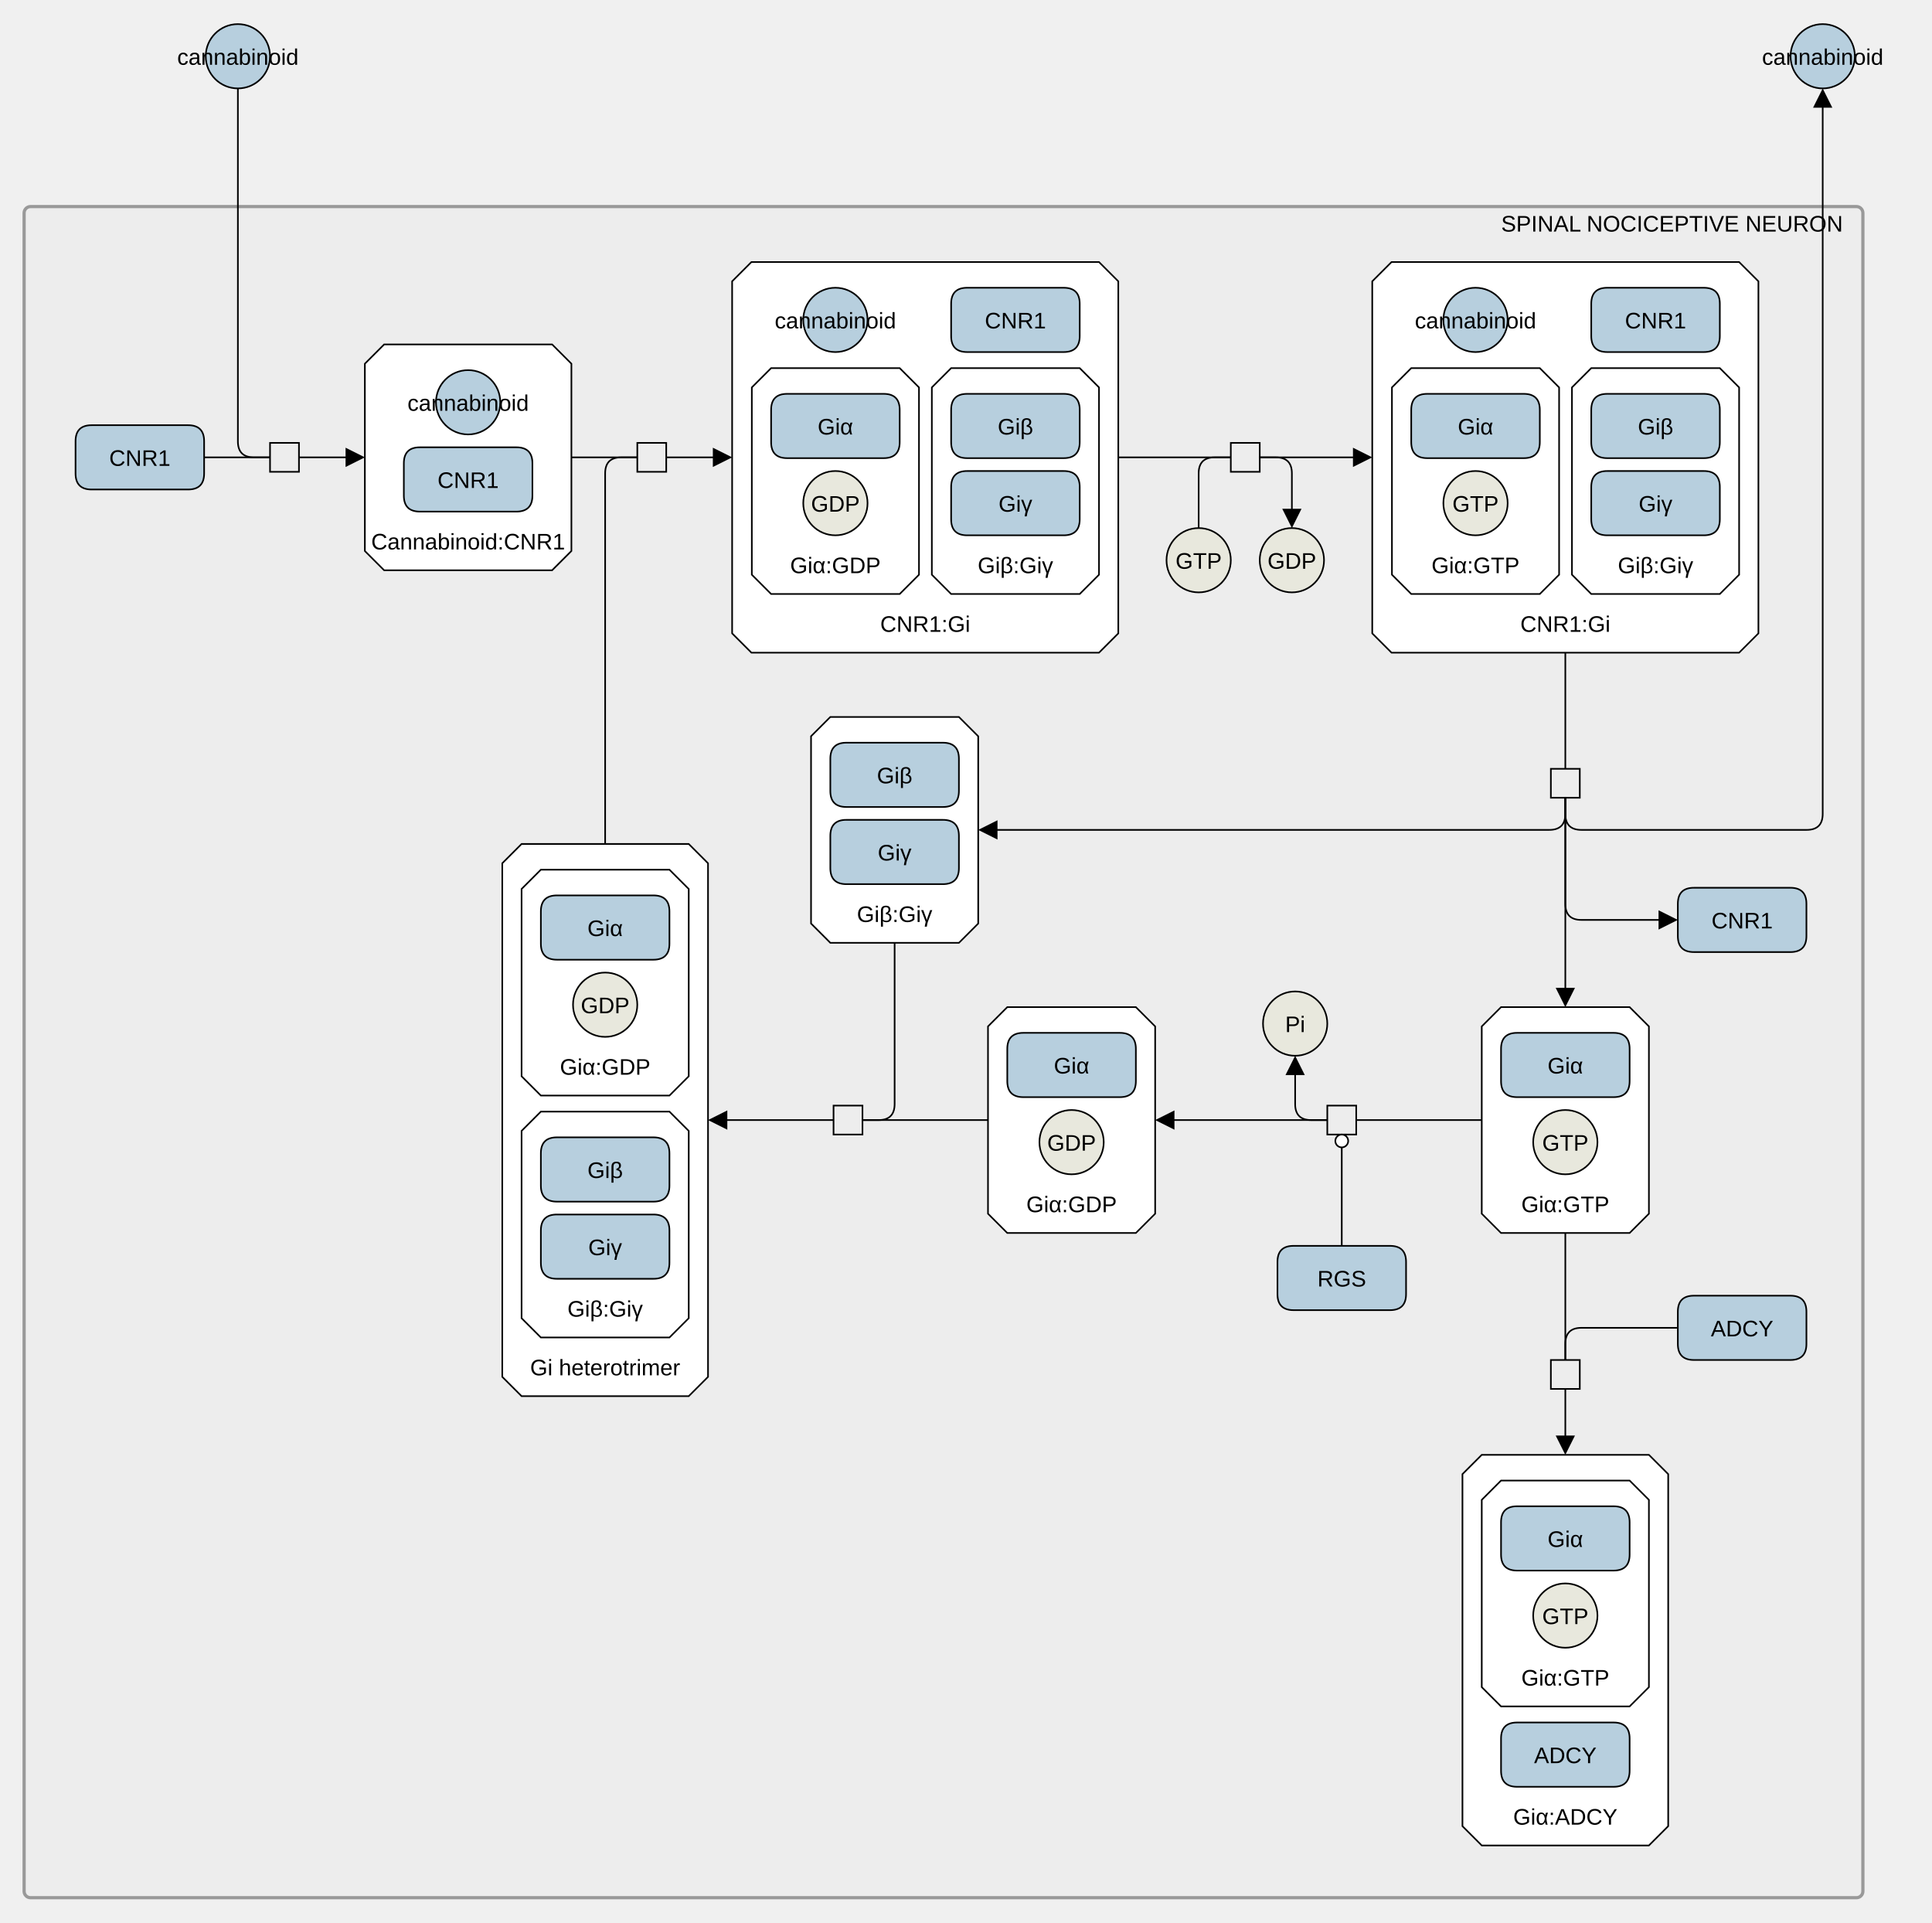
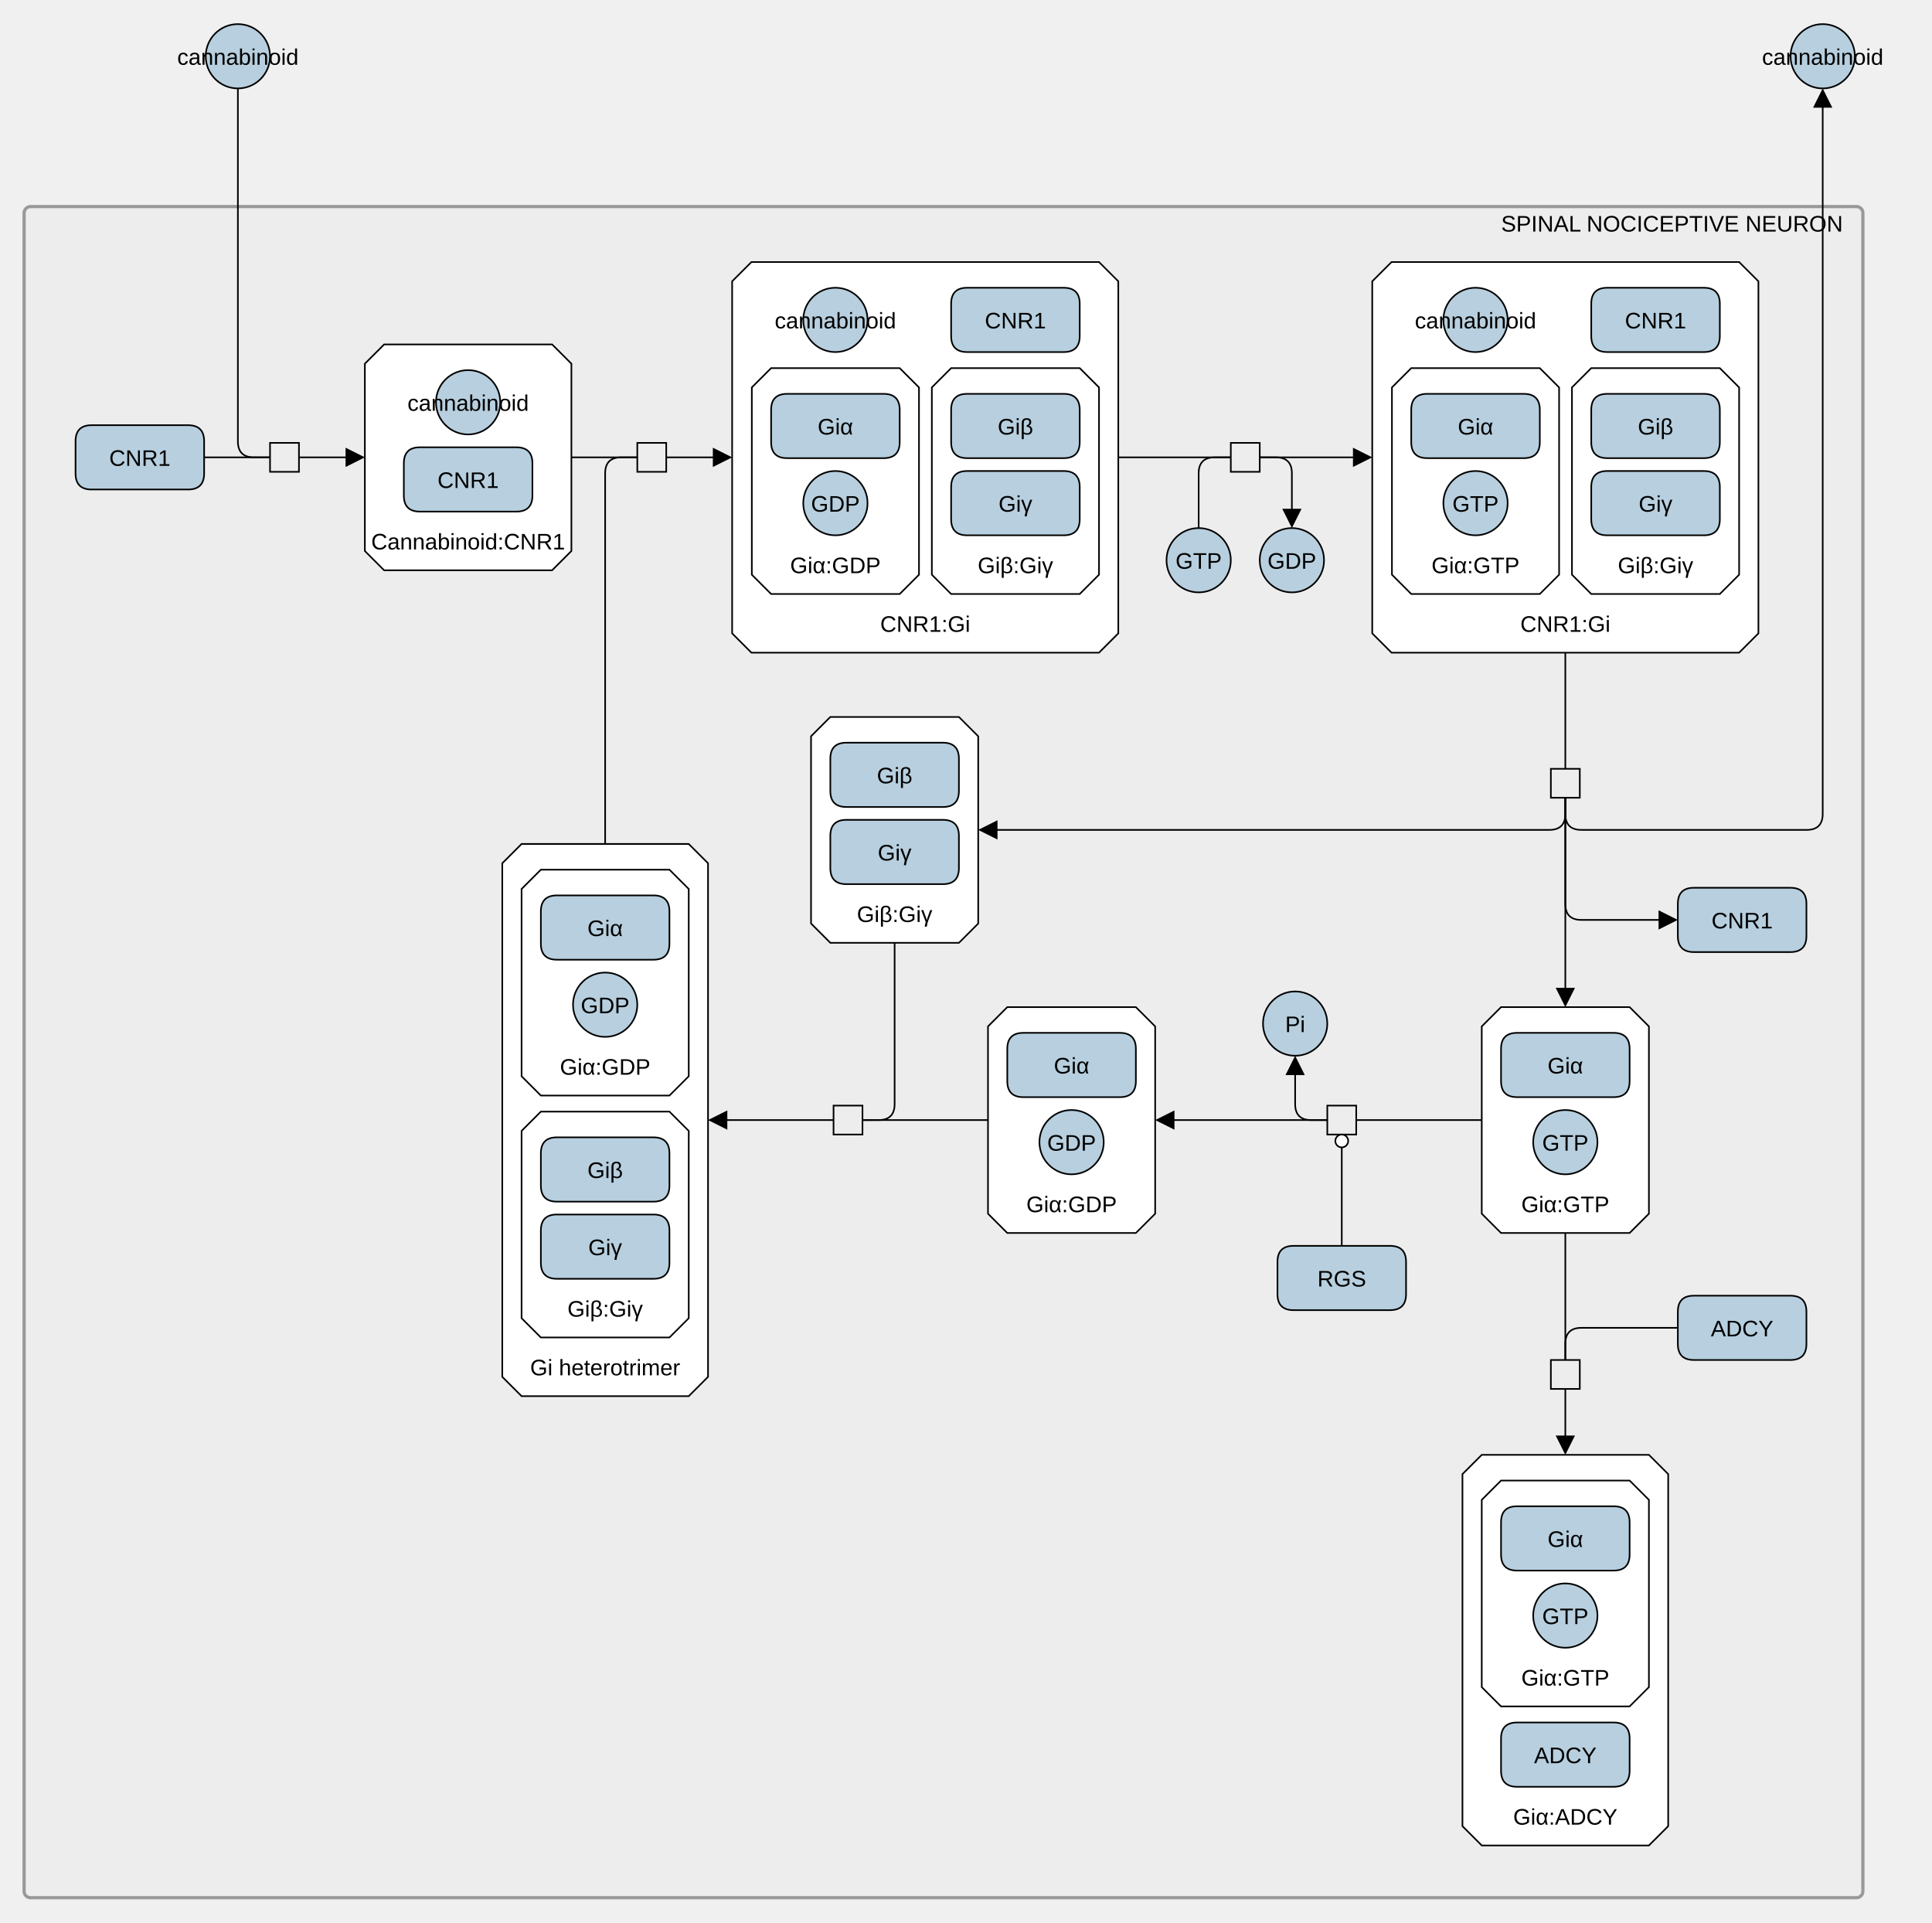
<svg xmlns="http://www.w3.org/2000/svg" width="1202" height="1196" viewBox="0 0 1202 1196" stroke-linecap="butt" stroke-miterlimit="10">
  <g transform="translate(-25,-25)">
    <path d="M40 157.5 C40 155.291 41.791 153.5 44 153.5 L1180 153.5 C1182.209 153.5 1184 155.291 1184 157.5 L1184 1201.5 C1184 1203.709 1182.209 1205.5 1180 1205.5 L44 1205.5 C41.791 1205.5 40 1203.709 40 1201.5 Z" fill="#999999" fill-opacity="0.031" stroke="none" />
    <path d="M40 157.5 C40 155.291 41.791 153.5 44 153.5 L1180 153.5 C1182.209 153.5 1184 155.291 1184 157.5 L1184 1201.5 C1184 1203.709 1182.209 1205.5 1180 1205.5 L44 1205.5 C41.791 1205.5 40 1203.709 40 1201.5 Z" fill="none" stroke="#999999" stroke-width="2" />
    <text x="1065.25" y="169.041" text-anchor="middle" font-family="'Dialog', Arial, Helvetica, sans-serif" font-size="14" fill="#000000" stroke="none" xml:space="preserve">SPINAL NOCICEPTIVE NEURON</text>
    <path d="M492.5 188 L708.75 188 L720.75 200 L720.75 419 L708.75 431 L492.5 431 L480.5 419 L480.5 200 Z" fill="#FFFFFF" stroke="none" />
    <path d="M492.5 188 L708.75 188 L720.75 200 L720.75 419 L708.75 431 L492.5 431 L480.5 419 L480.5 200 Z" fill="none" stroke="#000000" />
    <text x="600.625" y="418.041" text-anchor="middle" font-family="'Dialog', Arial, Helvetica, sans-serif" font-size="14" fill="#000000" stroke="none" xml:space="preserve">CNR1:Gi</text>
    <path d="M504.75 254 L584.75 254 L596.75 266 L596.75 382.5 L584.75 394.5 L504.75 394.5 L492.75 382.5 L492.75 266 Z" fill="#FFFFFF" stroke="none" />
    <path d="M504.75 254 L584.75 254 L596.75 266 L596.75 382.5 L584.75 394.5 L504.75 394.5 L492.75 382.5 L492.75 266 Z" fill="none" stroke="#000000" />
    <text x="544.75" y="381.541" text-anchor="middle" font-family="'Dialog', Arial, Helvetica, sans-serif" font-size="14" fill="#000000" stroke="none" xml:space="preserve">Giα:GDP</text>
    <path d="M504.75 280 Q504.75 270 514.75 270 L574.75 270 Q584.75 270 584.75 280 L584.75 300 Q584.75 310 574.75 310 L514.75 310 Q504.75 310 504.75 300 Z" fill="#B7CFDE" stroke="none" />
    <path d="M504.75 280 Q504.75 270 514.75 270 L574.75 270 Q584.75 270 584.75 280 L584.75 300 Q584.75 310 574.75 310 L514.75 310 Q504.75 310 504.75 300 Z" fill="none" stroke="#000000" />
    <text x="544.75" y="295.291" text-anchor="middle" font-family="'Dialog', Arial, Helvetica, sans-serif" font-size="14" fill="#000000" stroke="none" xml:space="preserve">Giα</text>
-     <path d="M524.75 338 C524.75 326.954 533.704 318 544.75 318 L544.75 318 C555.796 318 564.75 326.954 564.75 338 L564.75 338 C564.75 349.046 555.796 358 544.75 358 L544.75 358 C533.704 358 524.75 349.046 524.75 338 Z" fill="#E8E8DD" stroke="none" />
+     <path d="M524.75 338 C524.75 326.954 533.704 318 544.75 318 L544.75 318 C555.796 318 564.75 326.954 564.75 338 L564.75 338 C564.75 349.046 555.796 358 544.75 358 L544.75 358 C533.704 358 524.75 349.046 524.75 338 Z" fill="#B7CFDE" stroke="none" />
    <path d="M524.75 338 C524.75 326.954 533.704 318 544.75 318 L544.75 318 C555.796 318 564.75 326.954 564.75 338 L564.75 338 C564.75 349.046 555.796 358 544.75 358 L544.75 358 C533.704 358 524.75 349.046 524.75 338 Z" fill="none" stroke="#000000" />
    <text x="544.75" y="343.291" text-anchor="middle" font-family="'Dialog', Arial, Helvetica, sans-serif" font-size="14" fill="#000000" stroke="none" xml:space="preserve">GDP</text>
    <path d="M616.75 254 L696.75 254 L708.75 266 L708.75 382.5 L696.75 394.5 L616.75 394.5 L604.75 382.5 L604.75 266 Z" fill="#FFFFFF" stroke="none" />
    <path d="M616.75 254 L696.75 254 L708.75 266 L708.75 382.5 L696.75 394.5 L616.75 394.5 L604.75 382.5 L604.75 266 Z" fill="none" stroke="#000000" />
    <text x="656.75" y="381.541" text-anchor="middle" font-family="'Dialog', Arial, Helvetica, sans-serif" font-size="14" fill="#000000" stroke="none" xml:space="preserve">Giβ:Giγ</text>
    <path d="M616.75 280 Q616.75 270 626.75 270 L686.75 270 Q696.75 270 696.75 280 L696.75 300 Q696.75 310 686.75 310 L626.75 310 Q616.75 310 616.75 300 Z" fill="#B7CFDE" stroke="none" />
    <path d="M616.75 280 Q616.75 270 626.75 270 L686.75 270 Q696.75 270 696.75 280 L696.75 300 Q696.75 310 686.75 310 L626.75 310 Q616.75 310 616.75 300 Z" fill="none" stroke="#000000" />
    <text x="656.75" y="295.291" text-anchor="middle" font-family="'Dialog', Arial, Helvetica, sans-serif" font-size="14" fill="#000000" stroke="none" xml:space="preserve">Giβ</text>
    <path d="M616.75 328 Q616.75 318 626.75 318 L686.75 318 Q696.75 318 696.75 328 L696.75 348 Q696.75 358 686.75 358 L626.75 358 Q616.75 358 616.75 348 Z" fill="#B7CFDE" stroke="none" />
    <path d="M616.75 328 Q616.75 318 626.75 318 L686.75 318 Q696.75 318 696.75 328 L696.75 348 Q696.75 358 686.75 358 L626.75 358 Q616.75 358 616.75 348 Z" fill="none" stroke="#000000" />
    <text x="656.75" y="343.291" text-anchor="middle" font-family="'Dialog', Arial, Helvetica, sans-serif" font-size="14" fill="#000000" stroke="none" xml:space="preserve">Giγ</text>
    <path d="M524.75 224 C524.75 212.954 533.704 204 544.75 204 L544.75 204 C555.796 204 564.75 212.954 564.75 224 L564.75 224 C564.75 235.046 555.796 244 544.75 244 L544.75 244 C533.704 244 524.75 235.046 524.75 224 Z" fill="#B7CFDE" stroke="none" />
    <path d="M524.75 224 C524.75 212.954 533.704 204 544.75 204 L544.75 204 C555.796 204 564.75 212.954 564.75 224 L564.75 224 C564.75 235.046 555.796 244 544.75 244 L544.75 244 C533.704 244 524.75 235.046 524.75 224 Z" fill="none" stroke="#000000" />
    <text x="544.75" y="229.291" text-anchor="middle" font-family="'Dialog', Arial, Helvetica, sans-serif" font-size="14" fill="#000000" stroke="none" xml:space="preserve">cannabinoid</text>
    <path d="M616.75 214 Q616.75 204 626.75 204 L686.75 204 Q696.75 204 696.75 214 L696.75 234 Q696.75 244 686.75 244 L626.75 244 Q616.75 244 616.75 234 Z" fill="#B7CFDE" stroke="none" />
    <path d="M616.75 214 Q616.75 204 626.75 204 L686.75 204 Q696.75 204 696.75 214 L696.75 234 Q696.75 244 686.75 244 L626.75 244 Q616.75 244 616.75 234 Z" fill="none" stroke="#000000" />
    <text x="656.75" y="229.291" text-anchor="middle" font-family="'Dialog', Arial, Helvetica, sans-serif" font-size="14" fill="#000000" stroke="none" xml:space="preserve">CNR1</text>
    <path d="M264 239.25 L368.5 239.25 L380.5 251.25 L380.5 367.75 L368.5 379.75 L264 379.75 L252 367.75 L252 251.25 Z" fill="#FFFFFF" stroke="none" />
    <path d="M264 239.25 L368.5 239.25 L380.5 251.25 L380.5 367.75 L368.5 379.75 L264 379.75 L252 367.75 L252 251.25 Z" fill="none" stroke="#000000" />
    <text x="316.25" y="366.791" text-anchor="middle" font-family="'Dialog', Arial, Helvetica, sans-serif" font-size="14" fill="#000000" stroke="none" xml:space="preserve">Cannabinoid:CNR1</text>
    <path d="M296.25 275.25 C296.25 264.204 305.204 255.25 316.25 255.25 L316.25 255.25 C327.296 255.25 336.25 264.204 336.25 275.25 L336.25 275.25 C336.25 286.296 327.296 295.25 316.25 295.25 L316.25 295.25 C305.204 295.25 296.25 286.296 296.25 275.25 Z" fill="#B7CFDE" stroke="none" />
    <path d="M296.25 275.25 C296.25 264.204 305.204 255.25 316.25 255.25 L316.25 255.25 C327.296 255.25 336.25 264.204 336.25 275.25 L336.25 275.25 C336.25 286.296 327.296 295.25 316.25 295.25 L316.25 295.25 C305.204 295.25 296.25 286.296 296.25 275.25 Z" fill="none" stroke="#000000" />
    <text x="316.25" y="280.541" text-anchor="middle" font-family="'Dialog', Arial, Helvetica, sans-serif" font-size="14" fill="#000000" stroke="none" xml:space="preserve">cannabinoid</text>
    <path d="M276.25 313.25 Q276.25 303.25 286.25 303.25 L346.25 303.25 Q356.25 303.25 356.25 313.25 L356.25 333.25 Q356.25 343.25 346.25 343.25 L286.25 343.25 Q276.25 343.25 276.25 333.25 Z" fill="#B7CFDE" stroke="none" />
    <path d="M276.25 313.25 Q276.25 303.25 286.25 303.25 L346.25 303.25 Q356.25 303.25 356.25 313.25 L356.25 333.25 Q356.25 343.25 346.25 343.25 L286.25 343.25 Q276.25 343.25 276.25 333.25 Z" fill="none" stroke="#000000" />
    <text x="316.25" y="328.541" text-anchor="middle" font-family="'Dialog', Arial, Helvetica, sans-serif" font-size="14" fill="#000000" stroke="none" xml:space="preserve">CNR1</text>
    <path d="M349.5 550 L453.5 550 L465.5 562 L465.5 881.5 L453.5 893.5 L349.5 893.5 L337.5 881.5 L337.5 562 Z" fill="#FFFFFF" stroke="none" />
    <path d="M349.5 550 L453.5 550 L465.5 562 L465.5 881.5 L453.5 893.5 L349.5 893.5 L337.5 881.5 L337.5 562 Z" fill="none" stroke="#000000" />
    <text x="401.5" y="880.541" text-anchor="middle" font-family="'Dialog', Arial, Helvetica, sans-serif" font-size="14" fill="#000000" stroke="none" xml:space="preserve">Gi heterotrimer</text>
    <path d="M361.5 566 L441.5 566 L453.5 578 L453.5 694.5 L441.5 706.5 L361.5 706.5 L349.5 694.5 L349.5 578 Z" fill="#FFFFFF" stroke="none" />
    <path d="M361.5 566 L441.5 566 L453.5 578 L453.5 694.5 L441.5 706.5 L361.5 706.5 L349.5 694.5 L349.5 578 Z" fill="none" stroke="#000000" />
    <text x="401.5" y="693.541" text-anchor="middle" font-family="'Dialog', Arial, Helvetica, sans-serif" font-size="14" fill="#000000" stroke="none" xml:space="preserve">Giα:GDP</text>
    <path d="M361.5 592 Q361.5 582 371.5 582 L431.5 582 Q441.5 582 441.5 592 L441.5 612 Q441.5 622 431.5 622 L371.5 622 Q361.5 622 361.5 612 Z" fill="#B7CFDE" stroke="none" />
    <path d="M361.5 592 Q361.5 582 371.5 582 L431.5 582 Q441.5 582 441.5 592 L441.5 612 Q441.5 622 431.5 622 L371.5 622 Q361.5 622 361.5 612 Z" fill="none" stroke="#000000" />
    <text x="401.5" y="607.291" text-anchor="middle" font-family="'Dialog', Arial, Helvetica, sans-serif" font-size="14" fill="#000000" stroke="none" xml:space="preserve">Giα</text>
-     <path d="M381.5 650 C381.5 638.954 390.454 630 401.5 630 L401.5 630 C412.546 630 421.5 638.954 421.5 650 L421.5 650 C421.5 661.046 412.546 670 401.5 670 L401.5 670 C390.454 670 381.5 661.046 381.5 650 Z" fill="#E8E8DD" stroke="none" />
+     <path d="M381.5 650 C381.5 638.954 390.454 630 401.5 630 L401.5 630 C412.546 630 421.5 638.954 421.5 650 L421.5 650 C421.5 661.046 412.546 670 401.5 670 L401.5 670 C390.454 670 381.5 661.046 381.5 650 Z" fill="#B7CFDE" stroke="none" />
    <path d="M381.5 650 C381.5 638.954 390.454 630 401.5 630 L401.5 630 C412.546 630 421.5 638.954 421.5 650 L421.5 650 C421.5 661.046 412.546 670 401.5 670 L401.5 670 C390.454 670 381.5 661.046 381.5 650 Z" fill="none" stroke="#000000" />
    <text x="401.5" y="655.291" text-anchor="middle" font-family="'Dialog', Arial, Helvetica, sans-serif" font-size="14" fill="#000000" stroke="none" xml:space="preserve">GDP</text>
    <path d="M361.5 716.5 L441.5 716.5 L453.5 728.5 L453.5 845 L441.5 857 L361.5 857 L349.5 845 L349.5 728.5 Z" fill="#FFFFFF" stroke="none" />
    <path d="M361.5 716.5 L441.5 716.5 L453.5 728.5 L453.5 845 L441.5 857 L361.5 857 L349.5 845 L349.5 728.5 Z" fill="none" stroke="#000000" />
    <text x="401.5" y="844.041" text-anchor="middle" font-family="'Dialog', Arial, Helvetica, sans-serif" font-size="14" fill="#000000" stroke="none" xml:space="preserve">Giβ:Giγ</text>
    <path d="M361.5 742.5 Q361.5 732.5 371.5 732.5 L431.5 732.5 Q441.5 732.5 441.5 742.5 L441.5 762.5 Q441.5 772.5 431.5 772.5 L371.5 772.5 Q361.5 772.5 361.5 762.5 Z" fill="#B7CFDE" stroke="none" />
    <path d="M361.5 742.5 Q361.5 732.5 371.5 732.5 L431.5 732.5 Q441.5 732.5 441.5 742.5 L441.5 762.5 Q441.5 772.5 431.5 772.5 L371.5 772.5 Q361.5 772.5 361.5 762.5 Z" fill="none" stroke="#000000" />
    <text x="401.5" y="757.791" text-anchor="middle" font-family="'Dialog', Arial, Helvetica, sans-serif" font-size="14" fill="#000000" stroke="none" xml:space="preserve">Giβ</text>
    <path d="M361.5 790.5 Q361.5 780.5 371.5 780.5 L431.5 780.5 Q441.5 780.5 441.5 790.5 L441.5 810.5 Q441.5 820.5 431.5 820.5 L371.5 820.5 Q361.5 820.5 361.5 810.5 Z" fill="#B7CFDE" stroke="none" />
    <path d="M361.5 790.5 Q361.5 780.5 371.5 780.5 L431.5 780.5 Q441.5 780.5 441.5 790.5 L441.5 810.5 Q441.5 820.5 431.5 820.5 L371.5 820.5 Q361.5 820.5 361.5 810.5 Z" fill="none" stroke="#000000" />
    <text x="401.5" y="805.791" text-anchor="middle" font-family="'Dialog', Arial, Helvetica, sans-serif" font-size="14" fill="#000000" stroke="none" xml:space="preserve">Giγ</text>
    <path d="M890.75 188 L1107 188 L1119 200 L1119 419 L1107 431 L890.75 431 L878.75 419 L878.75 200 Z" fill="#FFFFFF" stroke="none" />
    <path d="M890.75 188 L1107 188 L1119 200 L1119 419 L1107 431 L890.75 431 L878.75 419 L878.75 200 Z" fill="none" stroke="#000000" />
    <text x="998.875" y="418.041" text-anchor="middle" font-family="'Dialog', Arial, Helvetica, sans-serif" font-size="14" fill="#000000" stroke="none" xml:space="preserve">CNR1:Gi</text>
    <path d="M1015 254 L1095 254 L1107 266 L1107 382.5 L1095 394.5 L1015 394.5 L1003 382.5 L1003 266 Z" fill="#FFFFFF" stroke="none" />
    <path d="M1015 254 L1095 254 L1107 266 L1107 382.5 L1095 394.5 L1015 394.5 L1003 382.5 L1003 266 Z" fill="none" stroke="#000000" />
    <text x="1055" y="381.541" text-anchor="middle" font-family="'Dialog', Arial, Helvetica, sans-serif" font-size="14" fill="#000000" stroke="none" xml:space="preserve">Giβ:Giγ</text>
    <path d="M1015 280 Q1015 270 1025 270 L1085 270 Q1095 270 1095 280 L1095 300 Q1095 310 1085 310 L1025 310 Q1015 310 1015 300 Z" fill="#B7CFDE" stroke="none" />
    <path d="M1015 280 Q1015 270 1025 270 L1085 270 Q1095 270 1095 280 L1095 300 Q1095 310 1085 310 L1025 310 Q1015 310 1015 300 Z" fill="none" stroke="#000000" />
    <text x="1055" y="295.291" text-anchor="middle" font-family="'Dialog', Arial, Helvetica, sans-serif" font-size="14" fill="#000000" stroke="none" xml:space="preserve">Giβ</text>
    <path d="M1015 328 Q1015 318 1025 318 L1085 318 Q1095 318 1095 328 L1095 348 Q1095 358 1085 358 L1025 358 Q1015 358 1015 348 Z" fill="#B7CFDE" stroke="none" />
    <path d="M1015 328 Q1015 318 1025 318 L1085 318 Q1095 318 1095 328 L1095 348 Q1095 358 1085 358 L1025 358 Q1015 358 1015 348 Z" fill="none" stroke="#000000" />
    <text x="1055" y="343.291" text-anchor="middle" font-family="'Dialog', Arial, Helvetica, sans-serif" font-size="14" fill="#000000" stroke="none" xml:space="preserve">Giγ</text>
    <path d="M903 254 L983 254 L995 266 L995 382.5 L983 394.5 L903 394.5 L891 382.5 L891 266 Z" fill="#FFFFFF" stroke="none" />
    <path d="M903 254 L983 254 L995 266 L995 382.5 L983 394.5 L903 394.5 L891 382.5 L891 266 Z" fill="none" stroke="#000000" />
    <text x="943" y="381.541" text-anchor="middle" font-family="'Dialog', Arial, Helvetica, sans-serif" font-size="14" fill="#000000" stroke="none" xml:space="preserve">Giα:GTP</text>
    <path d="M903 280 Q903 270 913 270 L973 270 Q983 270 983 280 L983 300 Q983 310 973 310 L913 310 Q903 310 903 300 Z" fill="#B7CFDE" stroke="none" />
    <path d="M903 280 Q903 270 913 270 L973 270 Q983 270 983 280 L983 300 Q983 310 973 310 L913 310 Q903 310 903 300 Z" fill="none" stroke="#000000" />
    <text x="943" y="295.291" text-anchor="middle" font-family="'Dialog', Arial, Helvetica, sans-serif" font-size="14" fill="#000000" stroke="none" xml:space="preserve">Giα</text>
-     <path d="M923 338 C923 326.954 931.954 318 943 318 L943 318 C954.046 318 963 326.954 963 338 L963 338 C963 349.046 954.046 358 943 358 L943 358 C931.954 358 923 349.046 923 338 Z" fill="#E8E8DD" stroke="none" />
+     <path d="M923 338 C923 326.954 931.954 318 943 318 L943 318 C954.046 318 963 326.954 963 338 L963 338 C963 349.046 954.046 358 943 358 L943 358 C931.954 358 923 349.046 923 338 Z" fill="#B7CFDE" stroke="none" />
    <path d="M923 338 C923 326.954 931.954 318 943 318 L943 318 C954.046 318 963 326.954 963 338 L963 338 C963 349.046 954.046 358 943 358 L943 358 C931.954 358 923 349.046 923 338 Z" fill="none" stroke="#000000" />
    <text x="943" y="343.291" text-anchor="middle" font-family="'Dialog', Arial, Helvetica, sans-serif" font-size="14" fill="#000000" stroke="none" xml:space="preserve">GTP</text>
    <path d="M923 224 C923 212.954 931.954 204 943 204 L943 204 C954.046 204 963 212.954 963 224 L963 224 C963 235.046 954.046 244 943 244 L943 244 C931.954 244 923 235.046 923 224 Z" fill="#B7CFDE" stroke="none" />
    <path d="M923 224 C923 212.954 931.954 204 943 204 L943 204 C954.046 204 963 212.954 963 224 L963 224 C963 235.046 954.046 244 943 244 L943 244 C931.954 244 923 235.046 923 224 Z" fill="none" stroke="#000000" />
    <text x="943" y="229.291" text-anchor="middle" font-family="'Dialog', Arial, Helvetica, sans-serif" font-size="14" fill="#000000" stroke="none" xml:space="preserve">cannabinoid</text>
    <path d="M1015 214 Q1015 204 1025 204 L1085 204 Q1095 204 1095 214 L1095 234 Q1095 244 1085 244 L1025 244 Q1015 244 1015 234 Z" fill="#B7CFDE" stroke="none" />
    <path d="M1015 214 Q1015 204 1025 204 L1085 204 Q1095 204 1095 214 L1095 234 Q1095 244 1085 244 L1025 244 Q1015 244 1015 234 Z" fill="none" stroke="#000000" />
    <text x="1055" y="229.291" text-anchor="middle" font-family="'Dialog', Arial, Helvetica, sans-serif" font-size="14" fill="#000000" stroke="none" xml:space="preserve">CNR1</text>
    <path d="M541.594 471 L621.594 471 L633.594 483 L633.594 599.5 L621.594 611.5 L541.594 611.5 L529.594 599.5 L529.594 483 Z" fill="#FFFFFF" stroke="none" />
    <path d="M541.594 471 L621.594 471 L633.594 483 L633.594 599.5 L621.594 611.5 L541.594 611.5 L529.594 599.5 L529.594 483 Z" fill="none" stroke="#000000" />
    <text x="581.594" y="598.541" text-anchor="middle" font-family="'Dialog', Arial, Helvetica, sans-serif" font-size="14" fill="#000000" stroke="none" xml:space="preserve">Giβ:Giγ</text>
    <path d="M541.594 545 Q541.594 535 551.594 535 L611.594 535 Q621.594 535 621.594 545 L621.594 565 Q621.594 575 611.594 575 L551.594 575 Q541.594 575 541.594 565 Z" fill="#B7CFDE" stroke="none" />
    <path d="M541.594 545 Q541.594 535 551.594 535 L611.594 535 Q621.594 535 621.594 545 L621.594 565 Q621.594 575 611.594 575 L551.594 575 Q541.594 575 541.594 565 Z" fill="none" stroke="#000000" />
    <text x="581.594" y="560.291" text-anchor="middle" font-family="'Dialog', Arial, Helvetica, sans-serif" font-size="14" fill="#000000" stroke="none" xml:space="preserve">Giγ</text>
    <path d="M541.594 497 Q541.594 487 551.594 487 L611.594 487 Q621.594 487 621.594 497 L621.594 517 Q621.594 527 611.594 527 L551.594 527 Q541.594 527 541.594 517 Z" fill="#B7CFDE" stroke="none" />
    <path d="M541.594 497 Q541.594 487 551.594 487 L611.594 487 Q621.594 487 621.594 497 L621.594 517 Q621.594 527 611.594 527 L551.594 527 Q541.594 527 541.594 517 Z" fill="none" stroke="#000000" />
    <text x="581.594" y="512.291" text-anchor="middle" font-family="'Dialog', Arial, Helvetica, sans-serif" font-size="14" fill="#000000" stroke="none" xml:space="preserve">Giβ</text>
    <path d="M946.875 930 L1050.875 930 L1062.875 942 L1062.875 1161 L1050.875 1173 L946.875 1173 L934.875 1161 L934.875 942 Z" fill="#FFFFFF" stroke="none" />
    <path d="M946.875 930 L1050.875 930 L1062.875 942 L1062.875 1161 L1050.875 1173 L946.875 1173 L934.875 1161 L934.875 942 Z" fill="none" stroke="#000000" />
    <text x="998.875" y="1160.041" text-anchor="middle" font-family="'Dialog', Arial, Helvetica, sans-serif" font-size="14" fill="#000000" stroke="none" xml:space="preserve">Giα:ADCY</text>
    <path d="M958.875 1106.5 Q958.875 1096.5 968.875 1096.5 L1028.875 1096.5 Q1038.875 1096.5 1038.875 1106.5 L1038.875 1126.5 Q1038.875 1136.5 1028.875 1136.5 L968.875 1136.5 Q958.875 1136.5 958.875 1126.5 Z" fill="#B7CFDE" stroke="none" />
    <path d="M958.875 1106.5 Q958.875 1096.5 968.875 1096.5 L1028.875 1096.5 Q1038.875 1096.5 1038.875 1106.5 L1038.875 1126.5 Q1038.875 1136.5 1028.875 1136.5 L968.875 1136.5 Q958.875 1136.5 958.875 1126.5 Z" fill="none" stroke="#000000" />
    <text x="998.875" y="1121.791" text-anchor="middle" font-family="'Dialog', Arial, Helvetica, sans-serif" font-size="14" fill="#000000" stroke="none" xml:space="preserve">ADCY</text>
    <path d="M958.875 946 L1038.875 946 L1050.875 958 L1050.875 1074.5 L1038.875 1086.5 L958.875 1086.5 L946.875 1074.5 L946.875 958 Z" fill="#FFFFFF" stroke="none" />
    <path d="M958.875 946 L1038.875 946 L1050.875 958 L1050.875 1074.5 L1038.875 1086.5 L958.875 1086.5 L946.875 1074.5 L946.875 958 Z" fill="none" stroke="#000000" />
    <text x="998.875" y="1073.541" text-anchor="middle" font-family="'Dialog', Arial, Helvetica, sans-serif" font-size="14" fill="#000000" stroke="none" xml:space="preserve">Giα:GTP</text>
    <path d="M958.875 972 Q958.875 962 968.875 962 L1028.875 962 Q1038.875 962 1038.875 972 L1038.875 992 Q1038.875 1002 1028.875 1002 L968.875 1002 Q958.875 1002 958.875 992 Z" fill="#B7CFDE" stroke="none" />
    <path d="M958.875 972 Q958.875 962 968.875 962 L1028.875 962 Q1038.875 962 1038.875 972 L1038.875 992 Q1038.875 1002 1028.875 1002 L968.875 1002 Q958.875 1002 958.875 992 Z" fill="none" stroke="#000000" />
    <text x="998.875" y="987.291" text-anchor="middle" font-family="'Dialog', Arial, Helvetica, sans-serif" font-size="14" fill="#000000" stroke="none" xml:space="preserve">Giα</text>
-     <path d="M978.875 1030 C978.875 1018.954 987.829 1010 998.875 1010 L998.875 1010 C1009.921 1010 1018.875 1018.954 1018.875 1030 L1018.875 1030 C1018.875 1041.046 1009.921 1050 998.875 1050 L998.875 1050 C987.829 1050 978.875 1041.046 978.875 1030 Z" fill="#E8E8DD" stroke="none" />
+     <path d="M978.875 1030 C978.875 1018.954 987.829 1010 998.875 1010 L998.875 1010 C1009.921 1010 1018.875 1018.954 1018.875 1030 L1018.875 1030 C1018.875 1041.046 1009.921 1050 998.875 1050 L998.875 1050 C987.829 1050 978.875 1041.046 978.875 1030 Z" fill="#B7CFDE" stroke="none" />
    <path d="M978.875 1030 C978.875 1018.954 987.829 1010 998.875 1010 L998.875 1010 C1009.921 1010 1018.875 1018.954 1018.875 1030 L1018.875 1030 C1018.875 1041.046 1009.921 1050 998.875 1050 L998.875 1050 C987.829 1050 978.875 1041.046 978.875 1030 Z" fill="none" stroke="#000000" />
    <text x="998.875" y="1035.291" text-anchor="middle" font-family="'Dialog', Arial, Helvetica, sans-serif" font-size="14" fill="#000000" stroke="none" xml:space="preserve">GTP</text>
    <path d="M72 299.5 Q72 289.5 82 289.5 L142 289.5 Q152 289.5 152 299.5 L152 319.5 Q152 329.5 142 329.5 L82 329.5 Q72 329.5 72 319.5 Z" fill="#B7CFDE" stroke="none" />
    <path d="M72 299.5 Q72 289.5 82 289.5 L142 289.5 Q152 289.5 152 299.5 L152 319.5 Q152 329.5 142 329.5 L82 329.5 Q72 329.5 72 319.5 Z" fill="none" stroke="#000000" />
    <text x="112" y="314.791" text-anchor="middle" font-family="'Dialog', Arial, Helvetica, sans-serif" font-size="14" fill="#000000" stroke="none" xml:space="preserve">CNR1</text>
-     <path d="M750.75 373.5 C750.75 362.454 759.704 353.5 770.75 353.5 L770.75 353.5 C781.796 353.5 790.75 362.454 790.75 373.5 L790.75 373.5 C790.75 384.546 781.796 393.5 770.75 393.5 L770.75 393.5 C759.704 393.5 750.75 384.546 750.75 373.5 Z" fill="#E8E8DD" stroke="none" />
+     <path d="M750.75 373.5 C750.75 362.454 759.704 353.5 770.75 353.5 L770.75 353.5 C781.796 353.5 790.75 362.454 790.75 373.5 L790.75 373.5 C790.75 384.546 781.796 393.5 770.75 393.5 L770.75 393.5 C759.704 393.5 750.75 384.546 750.75 373.5 Z" fill="#B7CFDE" stroke="none" />
    <path d="M750.75 373.5 C750.75 362.454 759.704 353.5 770.75 353.5 L770.75 353.5 C781.796 353.5 790.75 362.454 790.75 373.5 L790.75 373.5 C790.75 384.546 781.796 393.5 770.75 393.5 L770.75 393.5 C759.704 393.5 750.75 384.546 750.75 373.5 Z" fill="none" stroke="#000000" />
    <text x="770.75" y="378.791" text-anchor="middle" font-family="'Dialog', Arial, Helvetica, sans-serif" font-size="14" fill="#000000" stroke="none" xml:space="preserve">GTP</text>
-     <path d="M810.781 661.75 C810.781 650.704 819.735 641.75 830.781 641.75 L830.781 641.75 C841.827 641.75 850.781 650.704 850.781 661.75 L850.781 661.75 C850.781 672.796 841.827 681.75 830.781 681.75 L830.781 681.75 C819.735 681.75 810.781 672.796 810.781 661.75 Z" fill="#E8E8DD" stroke="none" />
+     <path d="M810.781 661.75 C810.781 650.704 819.735 641.75 830.781 641.75 L830.781 641.75 C841.827 641.75 850.781 650.704 850.781 661.75 L850.781 661.75 C850.781 672.796 841.827 681.75 830.781 681.75 L830.781 681.75 C819.735 681.75 810.781 672.796 810.781 661.75 Z" fill="#B7CFDE" stroke="none" />
    <path d="M810.781 661.75 C810.781 650.704 819.735 641.75 830.781 641.75 L830.781 641.75 C841.827 641.75 850.781 650.704 850.781 661.75 L850.781 661.75 C850.781 672.796 841.827 681.75 830.781 681.75 L830.781 681.75 C819.735 681.75 810.781 672.796 810.781 661.75 Z" fill="none" stroke="#000000" />
    <text x="830.781" y="667.041" text-anchor="middle" font-family="'Dialog', Arial, Helvetica, sans-serif" font-size="14" fill="#000000" stroke="none" xml:space="preserve">Pi</text>
-     <path d="M808.75 373.5 C808.75 362.454 817.704 353.5 828.75 353.5 L828.75 353.5 C839.796 353.5 848.75 362.454 848.75 373.5 L848.75 373.5 C848.75 384.546 839.796 393.5 828.75 393.5 L828.75 393.5 C817.704 393.5 808.75 384.546 808.75 373.5 Z" fill="#E8E8DD" stroke="none" />
+     <path d="M808.75 373.5 C808.75 362.454 817.704 353.5 828.75 353.5 L828.75 353.5 C839.796 353.5 848.75 362.454 848.75 373.5 L848.75 373.5 C848.75 384.546 839.796 393.5 828.75 393.5 L828.75 393.5 C817.704 393.5 808.75 384.546 808.75 373.5 Z" fill="#B7CFDE" stroke="none" />
    <path d="M808.75 373.5 C808.75 362.454 817.704 353.5 828.75 353.5 L828.75 353.5 C839.796 353.5 848.75 362.454 848.75 373.5 L848.75 373.5 C848.75 384.546 839.796 393.5 828.75 393.5 L828.75 393.5 C817.704 393.5 808.75 384.546 808.75 373.5 Z" fill="none" stroke="#000000" />
    <text x="828.75" y="378.791" text-anchor="middle" font-family="'Dialog', Arial, Helvetica, sans-serif" font-size="14" fill="#000000" stroke="none" xml:space="preserve">GDP</text>
    <path d="M651.688 651.5 L731.688 651.5 L743.688 663.5 L743.688 780 L731.688 792 L651.688 792 L639.688 780 L639.688 663.5 Z" fill="#FFFFFF" stroke="none" />
    <path d="M651.688 651.5 L731.688 651.5 L743.688 663.5 L743.688 780 L731.688 792 L651.688 792 L639.688 780 L639.688 663.5 Z" fill="none" stroke="#000000" />
    <text x="691.688" y="779.041" text-anchor="middle" font-family="'Dialog', Arial, Helvetica, sans-serif" font-size="14" fill="#000000" stroke="none" xml:space="preserve">Giα:GDP</text>
    <path d="M651.688 677.5 Q651.688 667.5 661.688 667.5 L721.688 667.5 Q731.688 667.5 731.688 677.5 L731.688 697.5 Q731.688 707.5 721.688 707.5 L661.688 707.5 Q651.688 707.5 651.688 697.5 Z" fill="#B7CFDE" stroke="none" />
    <path d="M651.688 677.5 Q651.688 667.5 661.688 667.5 L721.688 667.5 Q731.688 667.5 731.688 677.5 L731.688 697.5 Q731.688 707.5 721.688 707.5 L661.688 707.5 Q651.688 707.5 651.688 697.5 Z" fill="none" stroke="#000000" />
    <text x="691.688" y="692.791" text-anchor="middle" font-family="'Dialog', Arial, Helvetica, sans-serif" font-size="14" fill="#000000" stroke="none" xml:space="preserve">Giα</text>
-     <path d="M671.688 735.5 C671.688 724.454 680.641 715.5 691.688 715.5 L691.688 715.5 C702.734 715.5 711.688 724.454 711.688 735.5 L711.688 735.5 C711.688 746.546 702.734 755.5 691.688 755.5 L691.688 755.5 C680.641 755.5 671.688 746.546 671.688 735.5 Z" fill="#E8E8DD" stroke="none" />
+     <path d="M671.688 735.5 C671.688 724.454 680.641 715.5 691.688 715.5 L691.688 715.5 C702.734 715.5 711.688 724.454 711.688 735.5 L711.688 735.5 C711.688 746.546 702.734 755.5 691.688 755.5 L691.688 755.5 C680.641 755.5 671.688 746.546 671.688 735.5 Z" fill="#B7CFDE" stroke="none" />
    <path d="M671.688 735.5 C671.688 724.454 680.641 715.5 691.688 715.5 L691.688 715.5 C702.734 715.5 711.688 724.454 711.688 735.5 L711.688 735.5 C711.688 746.546 702.734 755.5 691.688 755.5 L691.688 755.5 C680.641 755.5 671.688 746.546 671.688 735.5 Z" fill="none" stroke="#000000" />
    <text x="691.688" y="740.791" text-anchor="middle" font-family="'Dialog', Arial, Helvetica, sans-serif" font-size="14" fill="#000000" stroke="none" xml:space="preserve">GDP</text>
    <path d="M958.875 651.5 L1038.875 651.5 L1050.875 663.5 L1050.875 780 L1038.875 792 L958.875 792 L946.875 780 L946.875 663.5 Z" fill="#FFFFFF" stroke="none" />
    <path d="M958.875 651.5 L1038.875 651.5 L1050.875 663.5 L1050.875 780 L1038.875 792 L958.875 792 L946.875 780 L946.875 663.5 Z" fill="none" stroke="#000000" />
    <text x="998.875" y="779.041" text-anchor="middle" font-family="'Dialog', Arial, Helvetica, sans-serif" font-size="14" fill="#000000" stroke="none" xml:space="preserve">Giα:GTP</text>
    <path d="M958.875 677.5 Q958.875 667.5 968.875 667.5 L1028.875 667.5 Q1038.875 667.5 1038.875 677.5 L1038.875 697.5 Q1038.875 707.5 1028.875 707.5 L968.875 707.5 Q958.875 707.5 958.875 697.5 Z" fill="#B7CFDE" stroke="none" />
    <path d="M958.875 677.5 Q958.875 667.5 968.875 667.5 L1028.875 667.5 Q1038.875 667.5 1038.875 677.5 L1038.875 697.5 Q1038.875 707.5 1028.875 707.5 L968.875 707.5 Q958.875 707.5 958.875 697.5 Z" fill="none" stroke="#000000" />
    <text x="998.875" y="692.791" text-anchor="middle" font-family="'Dialog', Arial, Helvetica, sans-serif" font-size="14" fill="#000000" stroke="none" xml:space="preserve">Giα</text>
-     <path d="M978.875 735.5 C978.875 724.454 987.829 715.5 998.875 715.5 L998.875 715.5 C1009.921 715.5 1018.875 724.454 1018.875 735.5 L1018.875 735.5 C1018.875 746.546 1009.921 755.5 998.875 755.5 L998.875 755.5 C987.829 755.5 978.875 746.546 978.875 735.5 Z" fill="#E8E8DD" stroke="none" />
+     <path d="M978.875 735.5 C978.875 724.454 987.829 715.5 998.875 715.5 L998.875 715.5 C1009.921 715.5 1018.875 724.454 1018.875 735.5 L1018.875 735.5 C1018.875 746.546 1009.921 755.5 998.875 755.5 L998.875 755.5 C987.829 755.5 978.875 746.546 978.875 735.5 Z" fill="#B7CFDE" stroke="none" />
    <path d="M978.875 735.5 C978.875 724.454 987.829 715.5 998.875 715.5 L998.875 715.5 C1009.921 715.5 1018.875 724.454 1018.875 735.5 L1018.875 735.5 C1018.875 746.546 1009.921 755.5 998.875 755.5 L998.875 755.5 C987.829 755.5 978.875 746.546 978.875 735.5 Z" fill="none" stroke="#000000" />
    <text x="998.875" y="740.791" text-anchor="middle" font-family="'Dialog', Arial, Helvetica, sans-serif" font-size="14" fill="#000000" stroke="none" xml:space="preserve">GTP</text>
    <path d="M819.781 810 Q819.781 800 829.781 800 L889.781 800 Q899.781 800 899.781 810 L899.781 830 Q899.781 840 889.781 840 L829.781 840 Q819.781 840 819.781 830 Z" fill="#B7CFDE" stroke="none" />
    <path d="M819.781 810 Q819.781 800 829.781 800 L889.781 800 Q899.781 800 899.781 810 L899.781 830 Q899.781 840 889.781 840 L829.781 840 Q819.781 840 819.781 830 Z" fill="none" stroke="#000000" />
    <text x="859.781" y="825.291" text-anchor="middle" font-family="'Dialog', Arial, Helvetica, sans-serif" font-size="14" fill="#000000" stroke="none" xml:space="preserve">RGS</text>
    <path d="M1068.875 841 Q1068.875 831 1078.875 831 L1138.875 831 Q1148.875 831 1148.875 841 L1148.875 861 Q1148.875 871 1138.875 871 L1078.875 871 Q1068.875 871 1068.875 861 Z" fill="#B7CFDE" stroke="none" />
    <path d="M1068.875 841 Q1068.875 831 1078.875 831 L1138.875 831 Q1148.875 831 1148.875 841 L1148.875 861 Q1148.875 871 1138.875 871 L1078.875 871 Q1068.875 871 1068.875 861 Z" fill="none" stroke="#000000" />
    <text x="1108.875" y="856.291" text-anchor="middle" font-family="'Dialog', Arial, Helvetica, sans-serif" font-size="14" fill="#000000" stroke="none" xml:space="preserve">ADCY</text>
    <path d="M1068.875 587.25 Q1068.875 577.25 1078.875 577.25 L1138.875 577.25 Q1148.875 577.25 1148.875 587.25 L1148.875 607.25 Q1148.875 617.25 1138.875 617.25 L1078.875 617.25 Q1068.875 617.25 1068.875 607.25 Z" fill="#B7CFDE" stroke="none" />
    <path d="M1068.875 587.25 Q1068.875 577.25 1078.875 577.25 L1138.875 577.25 Q1148.875 577.25 1148.875 587.25 L1148.875 607.25 Q1148.875 617.25 1138.875 617.25 L1078.875 617.25 Q1068.875 617.25 1068.875 607.25 Z" fill="none" stroke="#000000" />
    <text x="1108.875" y="602.541" text-anchor="middle" font-family="'Dialog', Arial, Helvetica, sans-serif" font-size="14" fill="#000000" stroke="none" xml:space="preserve">CNR1</text>
    <path d="M421.5 300.5 L439.5 300.5 L439.5 318.5 L421.5 318.5 Z" fill="none" stroke="#000000" />
    <path d="M790.75 300.5 L808.75 300.5 L808.75 318.5 L790.75 318.5 Z" fill="none" stroke="#000000" />
    <path d="M193 300.5 L211 300.5 L211 318.5 L193 318.5 Z" fill="none" stroke="#000000" />
    <path d="M989.875 503.25 L1007.875 503.25 L1007.875 521.25 L989.875 521.25 Z" fill="none" stroke="#000000" />
    <path d="M850.781 712.75 L868.781 712.75 L868.781 730.75 L850.781 730.75 Z" fill="none" stroke="#000000" />
    <path d="M543.594 712.75 L561.594 712.75 L561.594 730.75 L543.594 730.75 Z" fill="none" stroke="#000000" />
    <path d="M989.875 871 L1007.875 871 L1007.875 889 L989.875 889 Z" fill="none" stroke="#000000" />
    <path d="M153 60 C153 48.954 161.954 40 173 40 L173 40 C184.046 40 193 48.954 193 60 L193 60 C193 71.046 184.046 80 173 80 L173 80 C161.954 80 153 71.046 153 60 Z" fill="#B7CFDE" stroke="none" />
    <path d="M153 60 C153 48.954 161.954 40 173 40 L173 40 C184.046 40 193 48.954 193 60 L193 60 C193 71.046 184.046 80 173 80 L173 80 C161.954 80 153 71.046 153 60 Z" fill="none" stroke="#000000" />
    <text x="173" y="65.291" text-anchor="middle" font-family="'Dialog', Arial, Helvetica, sans-serif" font-size="14" fill="#000000" stroke="none" xml:space="preserve">cannabinoid</text>
    <path d="M1139 60 C1139 48.954 1147.954 40 1159 40 L1159 40 C1170.046 40 1179 48.954 1179 60 L1179 60 C1179 71.046 1170.046 80 1159 80 L1159 80 C1147.954 80 1139 71.046 1139 60 Z" fill="#B7CFDE" stroke="none" />
    <path d="M1139 60 C1139 48.954 1147.954 40 1159 40 L1159 40 C1170.046 40 1179 48.954 1179 60 L1179 60 C1179 71.046 1170.046 80 1159 80 L1159 80 C1147.954 80 1139 71.046 1139 60 Z" fill="none" stroke="#000000" />
    <text x="1159" y="65.291" text-anchor="middle" font-family="'Dialog', Arial, Helvetica, sans-serif" font-size="14" fill="#000000" stroke="none" xml:space="preserve">cannabinoid</text>
    <path d="M380.5 309.5 L421.5 309.5" fill="none" stroke="#000000" />
    <path d="M439.5 309.5 L469.5 309.5" fill="none" stroke="#000000" />
    <path d="M480.5 309.5 L468.5 315.5 L468.5 303.5 Z" fill="#000000" stroke="none" />
    <path d="M401.5 550 L401.5 319.5 Q401.5 309.5 411.5 309.5 L421.5 309.5" fill="none" stroke="#000000" />
    <path d="M720.75 309.5 L790.75 309.5" fill="none" stroke="#000000" />
    <path d="M808.75 309.5 L867.75 309.5" fill="none" stroke="#000000" />
    <path d="M878.75 309.5 L866.75 315.5 L866.75 303.5 Z" fill="#000000" stroke="none" />
    <path d="M770.75 353.5 L770.75 319.5 Q770.75 309.5 780.75 309.5 L790.75 309.5" fill="none" stroke="#000000" />
    <path d="M808.75 309.5 L818.75 309.5 Q828.75 309.5 828.75 319.5 L828.75 342.5" fill="none" stroke="#000000" />
    <path d="M828.75 353.5 L822.75 341.5 L834.75 341.5 Z" fill="#000000" stroke="none" />
    <path d="M152 309.5 L193 309.5" fill="none" stroke="#000000" />
    <path d="M211 309.5 L241 309.5" fill="none" stroke="#000000" />
    <path d="M252 309.5 L240 315.5 L240 303.5 Z" fill="#000000" stroke="none" />
    <path d="M173 80 L173 299.5 Q173 309.5 183 309.5 L193 309.5" fill="none" stroke="#000000" />
    <path d="M998.875 431 L998.875 503.25" fill="none" stroke="#000000" />
    <path d="M998.875 521.25 L998.875 640.5" fill="none" stroke="#000000" />
    <path d="M998.875 651.5 L992.875 639.5 L1004.875 639.5 Z" fill="#000000" stroke="none" />
    <path d="M998.875 521.25 L998.875 531.25 Q998.875 541.25 1008.875 541.25 L1149 541.25 Q1159 541.25 1159 531.25 L1159 91" fill="none" stroke="#000000" />
    <path d="M1159 80 L1165 92 L1153 92 Z" fill="#000000" stroke="none" />
    <path d="M998.875 521.25 L998.875 531.25 Q998.875 541.25 988.875 541.25 L644.594 541.25" fill="none" stroke="#000000" />
    <path d="M633.594 541.25 L645.594 535.25 L645.594 547.25 Z" fill="#000000" stroke="none" />
    <path d="M998.875 521.25 L998.875 587.25 Q998.875 597.25 1008.875 597.25 L1057.875 597.25" fill="none" stroke="#000000" />
    <path d="M1068.875 597.25 L1056.875 603.25 L1056.875 591.25 Z" fill="#000000" stroke="none" />
    <path d="M946.875 721.75 L868.781 721.75" fill="none" stroke="#000000" />
    <path d="M850.781 721.75 L754.688 721.75" fill="none" stroke="#000000" />
    <path d="M743.688 721.75 L755.688 715.75 L755.688 727.75 Z" fill="#000000" stroke="none" />
    <path d="M850.781 721.75 L840.781 721.75 Q830.781 721.75 830.781 711.75 L830.781 692.75" fill="none" stroke="#000000" />
    <path d="M830.781 681.75 L836.781 693.75 L824.781 693.75 Z" fill="#000000" stroke="none" />
    <path d="M859.781 800 L859.781 738.75" fill="none" stroke="#000000" />
    <circle cx="859.781" cy="734.75" r="4" fill="white" stroke="#000000" />
    <path d="M639.688 721.75 L561.594 721.75" fill="none" stroke="#000000" />
    <path d="M543.594 721.75 L476.5 721.75" fill="none" stroke="#000000" />
    <path d="M465.5 721.75 L477.5 715.75 L477.5 727.75 Z" fill="#000000" stroke="none" />
    <path d="M581.594 611.5 L581.594 711.75 Q581.594 721.75 571.594 721.75 L561.594 721.75" fill="none" stroke="#000000" />
    <path d="M998.875 792 L998.875 871" fill="none" stroke="#000000" />
    <path d="M998.875 889 L998.875 919" fill="none" stroke="#000000" />
    <path d="M998.875 930 L992.875 918 L1004.875 918 Z" fill="#000000" stroke="none" />
    <path d="M1068.875 851 L1008.875 851 Q998.875 851 998.875 861 L998.875 871" fill="none" stroke="#000000" />
  </g>
</svg>
